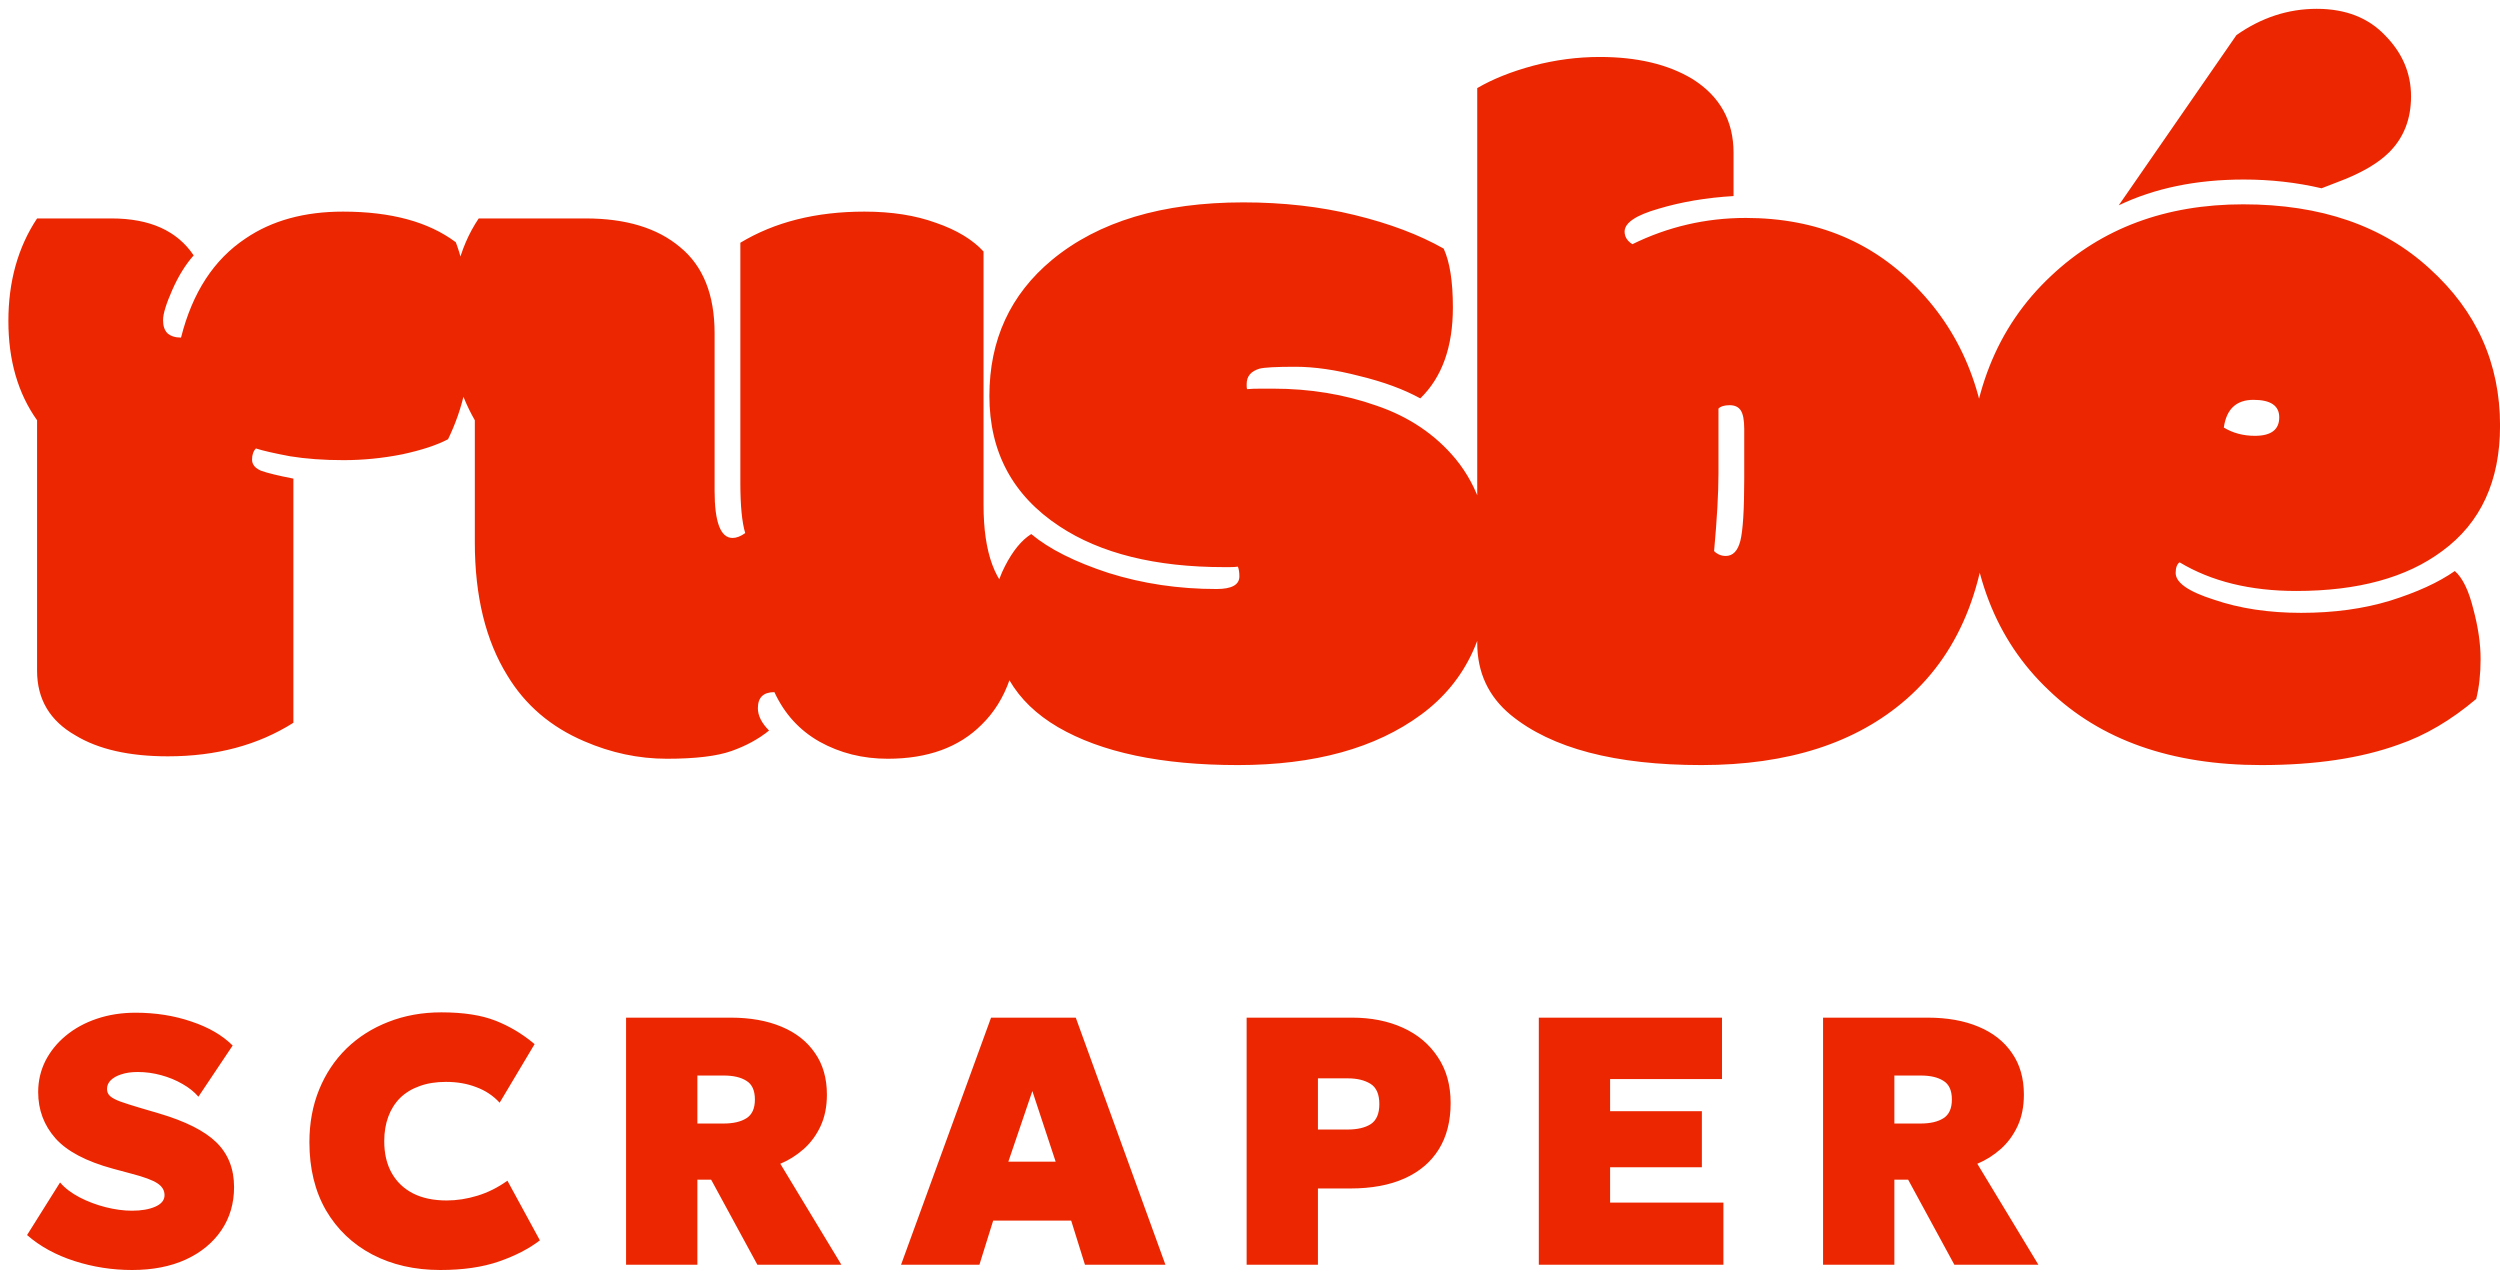
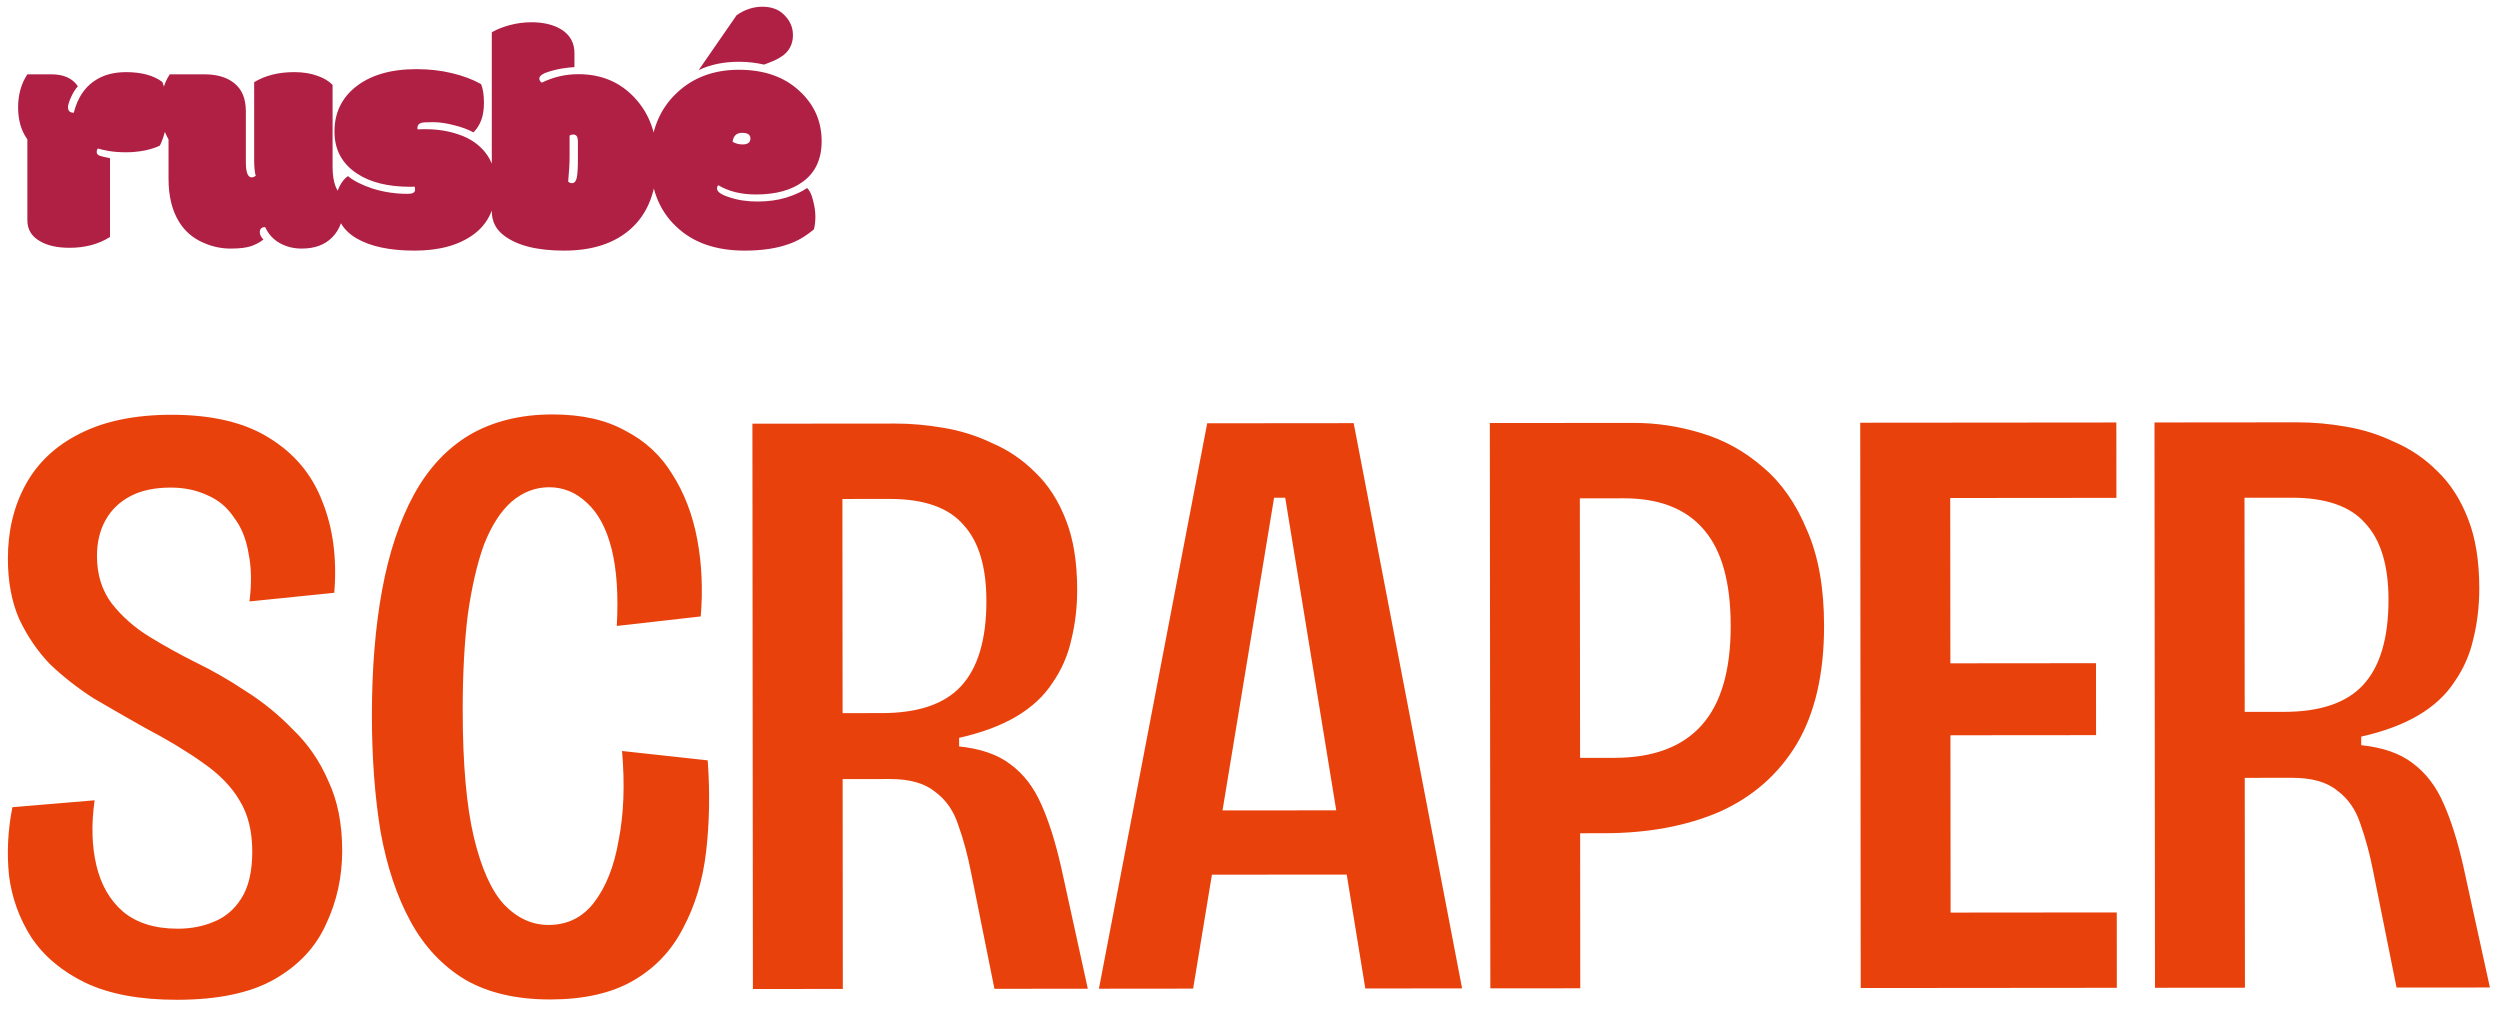
- <svg xmlns="http://www.w3.org/2000/svg" width="170" height="87" viewBox="0 0 170 87" fill="none">
-   <path d="M8.98 86.36C7.636 86.36 6.328 86.156 5.056 85.748C3.792 85.34 2.72 84.752 1.84 83.984L4.084 80.408C4.412 80.792 4.852 81.128 5.404 81.416C5.956 81.704 6.548 81.928 7.18 82.088C7.812 82.248 8.412 82.328 8.98 82.328C9.62 82.328 10.148 82.236 10.564 82.052C10.98 81.868 11.188 81.608 11.188 81.272C11.188 80.944 11.028 80.676 10.708 80.468C10.388 80.252 9.796 80.032 8.932 79.808L7.684 79.472C5.86 78.976 4.556 78.288 3.772 77.408C2.988 76.52 2.596 75.472 2.596 74.264C2.596 73.504 2.76 72.796 3.088 72.14C3.424 71.484 3.888 70.912 4.48 70.424C5.08 69.928 5.784 69.544 6.592 69.272C7.4 69 8.276 68.864 9.22 68.864C10.58 68.864 11.844 69.064 13.012 69.464C14.188 69.856 15.124 70.4 15.82 71.096L13.492 74.576C13.212 74.248 12.852 73.96 12.412 73.712C11.972 73.456 11.488 73.256 10.96 73.112C10.432 72.968 9.9 72.896 9.364 72.896C8.94 72.896 8.572 72.948 8.26 73.052C7.948 73.148 7.704 73.284 7.528 73.46C7.36 73.628 7.276 73.824 7.276 74.048C7.276 74.248 7.348 74.412 7.492 74.54C7.636 74.668 7.872 74.792 8.2 74.912C8.536 75.032 8.988 75.176 9.556 75.344L10.78 75.704C12.604 76.24 13.916 76.9 14.716 77.684C15.516 78.468 15.916 79.48 15.916 80.72C15.916 81.832 15.628 82.812 15.052 83.66C14.476 84.508 13.668 85.172 12.628 85.652C11.588 86.124 10.372 86.36 8.98 86.36ZM29.944 86.36C28.2 86.36 26.656 86.008 25.312 85.304C23.976 84.6 22.928 83.6 22.168 82.304C21.416 81 21.04 79.456 21.04 77.672C21.04 76.368 21.26 75.176 21.7 74.096C22.14 73.016 22.76 72.084 23.56 71.3C24.368 70.516 25.32 69.912 26.416 69.488C27.512 69.056 28.712 68.84 30.016 68.84C31.504 68.84 32.728 69.028 33.688 69.404C34.648 69.78 35.536 70.312 36.352 71L33.976 74.984C33.544 74.512 33.016 74.16 32.392 73.928C31.776 73.688 31.088 73.568 30.328 73.568C29.648 73.568 29.048 73.664 28.528 73.856C28.008 74.04 27.568 74.308 27.208 74.66C26.856 75.012 26.588 75.436 26.404 75.932C26.22 76.428 26.128 76.984 26.128 77.6C26.128 78.44 26.296 79.16 26.632 79.76C26.968 80.36 27.452 80.824 28.084 81.152C28.716 81.472 29.48 81.632 30.376 81.632C31.064 81.632 31.76 81.524 32.464 81.308C33.176 81.092 33.856 80.752 34.504 80.288L36.712 84.344C35.96 84.92 35.028 85.4 33.916 85.784C32.804 86.168 31.48 86.36 29.944 86.36ZM42.573 86V69.2H49.701C51.013 69.2 52.157 69.404 53.133 69.812C54.117 70.22 54.877 70.816 55.413 71.6C55.957 72.376 56.229 73.32 56.229 74.432C56.229 75.248 56.085 75.964 55.797 76.58C55.509 77.196 55.125 77.716 54.645 78.14C54.165 78.564 53.637 78.896 53.061 79.136L57.213 86H51.501L48.357 80.216H47.421V86H42.573ZM47.421 76.4H49.197C49.861 76.4 50.381 76.28 50.757 76.04C51.141 75.8 51.333 75.376 51.333 74.768C51.333 74.152 51.141 73.728 50.757 73.496C50.381 73.256 49.869 73.136 49.221 73.136H47.421V76.4ZM61.272 86L67.392 69.2H73.152L79.248 86H73.776L72.84 83H67.536L66.6 86H61.272ZM68.568 78.992H71.784L70.2 74.192L68.568 78.992ZM84.771 86V69.2H91.947C93.235 69.2 94.383 69.428 95.391 69.884C96.399 70.34 97.191 71.004 97.767 71.876C98.351 72.74 98.643 73.784 98.643 75.008C98.643 76.24 98.375 77.288 97.839 78.152C97.303 79.016 96.527 79.676 95.511 80.132C94.495 80.588 93.267 80.816 91.827 80.816H89.619V86H84.771ZM89.619 76.808H91.635C92.307 76.808 92.835 76.684 93.219 76.436C93.603 76.18 93.795 75.728 93.795 75.08C93.795 74.408 93.595 73.948 93.195 73.7C92.795 73.452 92.283 73.328 91.659 73.328H89.619V76.808ZM104.639 86V69.2H117.095V73.376H109.487V75.56H115.727V79.376H109.487V81.776H117.191V86H104.639ZM123.968 86V69.2H131.097C132.409 69.2 133.553 69.404 134.528 69.812C135.512 70.22 136.273 70.816 136.809 71.6C137.352 72.376 137.624 73.32 137.624 74.432C137.624 75.248 137.481 75.964 137.193 76.58C136.905 77.196 136.521 77.716 136.041 78.14C135.561 78.564 135.033 78.896 134.457 79.136L138.609 86H132.896L129.753 80.216H128.817V86H123.968ZM128.817 76.4H130.593C131.257 76.4 131.777 76.28 132.153 76.04C132.536 75.8 132.728 75.376 132.728 74.768C132.728 74.152 132.536 73.728 132.153 73.496C131.777 73.256 131.265 73.136 130.616 73.136H128.817V76.4Z" fill="#EC2600" />
-   <path d="M11.417 51.43C8.794 51.43 6.699 50.956 5.134 50.008C3.392 49.016 2.521 47.55 2.521 45.609V28.578C1.22 26.748 0.57 24.499 0.57 21.831C0.57 19.142 1.22 16.816 2.521 14.854H7.581C10.183 14.854 12.046 15.691 13.17 17.367C12.619 17.984 12.134 18.767 11.715 19.715C11.296 20.663 11.087 21.346 11.087 21.765C11.087 22.162 11.186 22.46 11.384 22.658C11.605 22.857 11.913 22.956 12.31 22.956C13.082 19.891 14.548 17.642 16.709 16.209C18.494 14.997 20.699 14.39 23.323 14.39C26.586 14.39 29.143 15.085 30.995 16.474C31.657 18.238 31.988 20.398 31.988 22.956C31.988 25.491 31.48 27.795 30.466 29.868C29.717 30.265 28.68 30.606 27.358 30.893C26.035 31.157 24.701 31.29 23.356 31.29C22.011 31.29 20.799 31.201 19.718 31.025C18.66 30.827 17.888 30.65 17.403 30.496C17.227 30.672 17.139 30.926 17.139 31.257C17.139 31.587 17.348 31.841 17.767 32.017C18.208 32.172 18.936 32.348 19.95 32.546V49.148C17.547 50.669 14.702 51.43 11.417 51.43ZM49.815 36.581C50.08 36.581 50.367 36.471 50.675 36.25C50.455 35.523 50.344 34.387 50.344 32.844V16.507C52.681 15.096 55.492 14.39 58.778 14.39C60.63 14.39 62.25 14.644 63.639 15.151C65.05 15.636 66.13 16.287 66.88 17.102V34.332C66.88 37.617 67.674 39.756 69.261 40.748C69.283 40.858 69.294 41.068 69.294 41.376V41.972C69.294 45.191 68.445 47.627 66.748 49.28C65.204 50.824 63.077 51.595 60.365 51.595C58.667 51.595 57.124 51.209 55.735 50.438C54.368 49.666 53.343 48.542 52.659 47.065C51.91 47.065 51.535 47.428 51.535 48.156C51.535 48.663 51.789 49.17 52.296 49.677C51.59 50.25 50.741 50.713 49.749 51.066C48.757 51.419 47.291 51.595 45.351 51.595C43.433 51.595 41.559 51.198 39.729 50.405C37.458 49.435 35.716 47.947 34.504 45.94C33.026 43.559 32.288 40.539 32.288 36.879V28.578C31.163 26.616 30.601 24.455 30.601 22.096C30.601 20.883 30.756 19.627 31.064 18.326C31.373 17.025 31.869 15.868 32.552 14.854H39.828C42.562 14.854 44.7 15.504 46.244 16.805C47.809 18.083 48.592 20.035 48.592 22.658V33.373C48.592 35.512 49 36.581 49.815 36.581ZM85.634 25.072C85.061 25.249 84.774 25.59 84.774 26.098V26.263C84.774 26.373 84.785 26.439 84.807 26.461C85.049 26.439 85.369 26.428 85.766 26.428H86.56C89.073 26.428 91.421 26.814 93.604 27.586C95.809 28.335 97.606 29.548 98.995 31.224C100.538 33.12 101.309 35.512 101.309 38.4C101.309 42.898 99.755 46.293 96.646 48.586C93.538 50.879 89.382 52.025 84.179 52.025C78.975 52.025 74.897 51.165 71.942 49.446C69.01 47.726 67.544 45.202 67.544 41.872C67.544 40.638 67.809 39.513 68.338 38.499C68.867 37.463 69.462 36.735 70.124 36.316C71.336 37.331 73.089 38.213 75.382 38.962C77.697 39.69 80.144 40.053 82.724 40.053C83.76 40.053 84.278 39.767 84.278 39.194C84.278 38.929 84.245 38.709 84.179 38.532C84.024 38.554 83.837 38.565 83.617 38.565H83.253C78.579 38.565 74.842 37.639 72.042 35.787C68.867 33.693 67.279 30.738 67.279 26.924C67.279 23.11 68.701 20.024 71.546 17.665C74.698 15.063 79.031 13.762 84.543 13.762C87.254 13.762 89.779 14.049 92.116 14.622C94.475 15.195 96.492 15.956 98.168 16.904C98.587 17.808 98.796 19.142 98.796 20.905C98.796 23.595 98.057 25.657 96.58 27.09C95.456 26.472 94.078 25.965 92.446 25.569C90.837 25.15 89.382 24.94 88.081 24.94C86.78 24.94 85.965 24.984 85.634 25.072ZM116.558 37.474C116.778 37.694 117.043 37.805 117.351 37.805C117.837 37.805 118.167 37.463 118.344 36.779C118.52 36.074 118.608 34.663 118.608 32.546V29.173C118.608 28.578 118.531 28.159 118.377 27.916C118.222 27.674 117.969 27.553 117.616 27.553C117.263 27.553 117.01 27.63 116.855 27.784V32.216C116.855 33.538 116.756 35.291 116.558 37.474ZM117.881 10.389V13.332C116.029 13.442 114.331 13.729 112.788 14.192C111.244 14.633 110.473 15.151 110.473 15.746C110.473 16.099 110.649 16.386 111.002 16.606C113.427 15.416 115.996 14.82 118.707 14.82C123.558 14.82 127.526 16.496 130.613 19.847C133.722 23.176 135.276 27.52 135.276 32.877C135.276 39.359 133.402 44.242 129.654 47.528C126.237 50.526 121.585 52.025 115.698 52.025C109.833 52.025 105.512 50.89 102.734 48.619C101.213 47.362 100.452 45.731 100.452 43.724V5.99C101.51 5.373 102.778 4.866 104.255 4.469C105.755 4.072 107.265 3.874 108.786 3.874C111.322 3.874 113.416 4.37 115.07 5.362C116.944 6.531 117.881 8.206 117.881 10.389ZM153.765 52.025C147.658 52.025 142.841 50.328 139.313 46.932C135.697 43.515 133.89 38.841 133.89 32.91C133.89 26.957 135.753 22.239 139.479 18.756C142.918 15.515 147.272 13.894 152.542 13.894C157.811 13.894 162.033 15.35 165.208 18.26C168.405 21.148 170.003 24.709 170.003 28.942C170.003 32.712 168.691 35.556 166.068 37.474C163.642 39.282 160.335 40.186 156.146 40.186C153.016 40.186 150.37 39.535 148.209 38.235C148.033 38.367 147.945 38.609 147.945 38.962C147.945 39.624 148.816 40.23 150.557 40.781C152.299 41.376 154.272 41.674 156.477 41.674C158.704 41.674 160.721 41.398 162.529 40.847C164.359 40.274 165.825 39.602 166.927 38.83C167.457 39.293 167.875 40.153 168.184 41.409C168.515 42.644 168.68 43.779 168.68 44.816C168.68 45.83 168.581 46.734 168.383 47.528C166.663 48.983 164.899 50.019 163.091 50.636C160.534 51.562 157.425 52.025 153.765 52.025ZM153.335 29.636C154.438 29.636 154.989 29.217 154.989 28.38C154.989 27.586 154.405 27.189 153.236 27.189C152.068 27.189 151.395 27.817 151.219 29.074C151.836 29.449 152.542 29.636 153.335 29.636ZM152.575 12.208C149.356 12.208 146.523 12.792 144.075 13.961L152.079 2.386C153.776 1.195 155.595 0.6 157.535 0.6C159.497 0.6 161.052 1.206 162.198 2.419C163.367 3.609 163.951 4.987 163.951 6.553C163.951 8.096 163.455 9.364 162.463 10.356C161.691 11.127 160.501 11.811 158.891 12.406L157.866 12.803C156.168 12.406 154.405 12.208 152.575 12.208Z" fill="#EC2600" />
+ <svg xmlns="http://www.w3.org/2000/svg" width="188" height="76" viewBox="0 0 188 76" fill="none">
+   <path d="M13.312 75.184C10.521 75.187 8.223 74.759 6.418 73.902C4.657 73.045 3.303 71.908 2.357 70.492C1.454 69.076 0.895 67.53 0.679 65.856C0.505 64.138 0.59 62.42 0.932 60.702L7.115 60.182C6.859 61.985 6.903 63.617 7.248 65.077C7.593 66.537 8.259 67.695 9.248 68.553C10.279 69.411 11.654 69.84 13.371 69.838C14.359 69.837 15.261 69.665 16.076 69.32C16.935 68.976 17.621 68.396 18.136 67.579C18.693 66.72 18.971 65.539 18.97 64.036C18.969 62.49 18.646 61.202 18.001 60.172C17.398 59.142 16.474 58.198 15.228 57.34C14.025 56.483 12.565 55.604 10.846 54.703C9.557 53.974 8.29 53.245 7.044 52.517C5.841 51.745 4.745 50.887 3.756 49.943C2.811 48.956 2.037 47.819 1.435 46.531C0.875 45.243 0.595 43.741 0.593 42.023C0.591 39.919 1.041 38.05 1.941 36.418C2.841 34.785 4.193 33.517 5.996 32.614C7.841 31.668 10.138 31.193 12.887 31.191C15.935 31.188 18.384 31.766 20.231 32.924C22.122 34.081 23.454 35.669 24.229 37.687C25.047 39.704 25.349 42.001 25.137 44.578L18.761 45.228C18.931 43.853 18.909 42.651 18.693 41.621C18.52 40.547 18.154 39.646 17.596 38.916C17.079 38.144 16.413 37.586 15.597 37.243C14.781 36.858 13.858 36.665 12.827 36.666C11.625 36.667 10.616 36.883 9.8 37.313C8.985 37.743 8.363 38.345 7.934 39.118C7.505 39.891 7.291 40.793 7.292 41.824C7.293 43.198 7.659 44.379 8.39 45.366C9.164 46.353 10.109 47.189 11.226 47.875C12.344 48.561 13.504 49.204 14.707 49.805C15.952 50.405 17.22 51.133 18.509 51.991C19.798 52.806 20.979 53.771 22.054 54.887C23.171 55.959 24.053 57.247 24.698 58.749C25.387 60.209 25.732 61.947 25.733 63.966C25.735 65.941 25.329 67.788 24.515 69.506C23.743 71.225 22.456 72.6 20.653 73.632C18.851 74.664 16.404 75.182 13.312 75.184ZM41.384 75.16C38.85 75.162 36.724 74.67 35.006 73.684C33.287 72.655 31.912 71.196 30.88 69.307C29.847 67.419 29.094 65.165 28.619 62.546C28.188 59.927 27.97 57.029 27.967 53.851C27.964 50.33 28.219 47.173 28.732 44.382C29.245 41.59 30.037 39.206 31.109 37.23C32.181 35.253 33.575 33.749 35.292 32.717C37.052 31.685 39.134 31.168 41.539 31.166C43.729 31.164 45.554 31.57 47.015 32.385C48.518 33.156 49.7 34.25 50.56 35.667C51.463 37.083 52.087 38.714 52.433 40.56C52.778 42.407 52.865 44.339 52.695 46.357L46.383 47.071C46.51 44.752 46.38 42.82 45.992 41.275C45.604 39.729 44.98 38.57 44.121 37.798C43.304 37.026 42.359 36.64 41.286 36.641C40.255 36.642 39.311 37.008 38.453 37.739C37.637 38.469 36.951 39.543 36.394 40.961C35.88 42.379 35.474 44.139 35.175 46.244C34.919 48.348 34.792 50.753 34.795 53.458C34.798 57.452 35.08 60.63 35.641 62.991C36.201 65.309 36.954 66.983 37.899 68.013C38.888 69.043 40.005 69.557 41.25 69.556C42.667 69.555 43.805 68.996 44.663 67.878C45.563 66.718 46.185 65.15 46.526 63.175C46.911 61.199 46.995 58.966 46.778 56.475L53.22 57.178C53.394 59.583 53.353 61.88 53.097 64.07C52.842 66.218 52.264 68.129 51.363 69.805C50.506 71.48 49.262 72.791 47.631 73.737C46 74.683 43.917 75.157 41.384 75.16ZM56.618 74.373L56.581 31.861L67.338 31.852C68.497 31.851 69.699 31.957 70.945 32.171C72.233 32.384 73.457 32.77 74.617 33.327C75.82 33.841 76.894 34.57 77.84 35.514C78.828 36.458 79.602 37.66 80.162 39.119C80.721 40.536 81.002 42.275 81.004 44.336C81.005 45.667 80.856 46.934 80.556 48.136C80.3 49.296 79.828 50.37 79.142 51.358C78.499 52.346 77.598 53.185 76.439 53.873C75.28 54.561 73.842 55.099 72.125 55.487L72.125 56.131C73.757 56.301 75.046 56.751 75.991 57.48C76.98 58.209 77.753 59.218 78.313 60.506C78.872 61.751 79.367 63.317 79.798 65.207L81.803 74.351L74.782 74.358L73.035 65.663C72.777 64.332 72.454 63.13 72.066 62.057C71.722 60.984 71.141 60.147 70.325 59.547C69.551 58.903 68.413 58.582 66.91 58.583L63.367 58.586L63.381 74.368L56.618 74.373ZM63.363 53.627L66.326 53.624C69.031 53.622 71.006 52.954 72.25 51.622C73.537 50.247 74.18 48.099 74.177 45.179C74.175 42.603 73.593 40.692 72.433 39.448C71.315 38.161 69.468 37.518 66.892 37.52L63.349 37.523L63.363 53.627ZM82.639 74.351L90.782 31.831L101.797 31.821L109.95 74.327L102.671 74.333L96.649 37.43L95.811 37.431L89.724 74.344L82.639 74.351ZM88.686 65.778L88.682 60.947L104.27 60.934L104.274 65.765L88.686 65.778ZM116.378 62.662L116.374 56.994L121.398 56.99C124.318 56.987 126.507 56.169 127.966 54.536C129.424 52.903 130.152 50.412 130.149 47.062C130.146 43.799 129.479 41.395 128.146 39.85C126.813 38.262 124.794 37.469 122.089 37.472L116.356 37.477L116.351 31.809L122.857 31.803C124.575 31.801 126.271 32.058 127.946 32.571C129.664 33.085 131.211 33.943 132.586 35.144C133.961 36.302 135.058 37.868 135.875 39.843C136.736 41.775 137.168 44.179 137.17 47.056C137.173 50.663 136.489 53.627 135.117 55.947C133.745 58.224 131.814 59.922 129.324 61.041C126.834 62.116 123.936 62.656 120.63 62.658L116.378 62.662ZM112.073 74.325L112.036 31.812L118.799 31.806L118.836 74.319L112.073 74.325ZM139.926 74.3L139.889 31.788L146.652 31.782L146.69 74.294L139.926 74.3ZM143.534 74.297L143.529 68.629L159.181 68.615L159.186 74.283L143.534 74.297ZM143.517 55.295L143.512 49.885L157.619 49.872L157.623 55.283L143.517 55.295ZM143.501 37.453L143.496 31.785L159.149 31.771L159.154 37.439L143.501 37.453ZM162.056 74.281L162.018 31.769L172.775 31.759C173.935 31.758 175.137 31.864 176.383 32.078C177.671 32.292 178.895 32.677 180.055 33.234C181.258 33.748 182.332 34.477 183.278 35.421C184.266 36.365 185.04 37.567 185.6 39.026C186.159 40.443 186.44 42.182 186.442 44.243C186.443 45.574 186.294 46.841 185.994 48.044C185.738 49.204 185.266 50.278 184.58 51.266C183.937 52.254 183.036 53.092 181.877 53.78C180.718 54.468 179.28 55.006 177.563 55.394L177.563 56.038C179.195 56.209 180.484 56.659 181.429 57.388C182.417 58.117 183.191 59.125 183.751 60.413C184.31 61.658 184.805 63.225 185.236 65.114L187.241 74.259L180.22 74.265L178.473 65.571C178.214 64.24 177.891 63.038 177.504 61.965C177.159 60.891 176.579 60.054 175.763 59.454C174.989 58.81 173.851 58.489 172.348 58.491L168.805 58.494L168.819 74.275L162.056 74.281ZM168.801 53.534L171.764 53.532C174.469 53.529 176.444 52.862 177.688 51.529C178.975 50.154 179.617 48.007 179.615 45.087C179.612 42.51 179.031 40.6 177.871 39.355C176.753 38.068 174.906 37.426 172.329 37.428L168.787 37.431L168.801 53.534Z" fill="#E9410C" />
+   <path d="M5.23 18.634C4.295 18.634 3.548 18.465 2.989 18.127C2.368 17.773 2.058 17.25 2.058 16.558L2.058 10.484C1.594 9.832 1.362 9.029 1.362 8.078C1.362 7.119 1.594 6.289 2.058 5.589H3.862C4.79 5.589 5.454 5.888 5.855 6.486C5.659 6.706 5.486 6.985 5.336 7.323C5.187 7.661 5.112 7.905 5.112 8.054C5.112 8.196 5.148 8.302 5.219 8.373C5.297 8.444 5.407 8.479 5.549 8.479C5.824 7.386 6.347 6.584 7.117 6.073C7.754 5.641 8.541 5.424 9.476 5.424C10.64 5.424 11.552 5.672 12.213 6.167C12.448 6.796 12.566 7.567 12.566 8.479C12.566 9.383 12.386 10.205 12.024 10.944C11.757 11.086 11.387 11.207 10.915 11.31C10.443 11.404 9.968 11.451 9.488 11.451C9.008 11.451 8.576 11.42 8.191 11.357C7.813 11.286 7.538 11.223 7.365 11.168C7.302 11.231 7.271 11.322 7.271 11.44C7.271 11.557 7.345 11.648 7.495 11.711C7.652 11.766 7.912 11.829 8.273 11.899V17.82C7.416 18.363 6.402 18.634 5.23 18.634ZM18.924 13.338C19.019 13.338 19.121 13.299 19.231 13.22C19.152 12.961 19.113 12.556 19.113 12.006V6.179C19.947 5.676 20.949 5.424 22.121 5.424C22.781 5.424 23.359 5.515 23.855 5.696C24.358 5.869 24.743 6.101 25.01 6.391V12.536C25.01 13.708 25.293 14.471 25.86 14.824C25.867 14.864 25.871 14.938 25.871 15.049V15.261C25.871 16.409 25.569 17.278 24.963 17.867C24.413 18.418 23.654 18.693 22.687 18.693C22.081 18.693 21.531 18.555 21.036 18.28C20.548 18.005 20.183 17.604 19.939 17.077C19.671 17.077 19.538 17.207 19.538 17.466C19.538 17.647 19.628 17.828 19.809 18.009C19.557 18.213 19.255 18.378 18.901 18.504C18.547 18.63 18.024 18.693 17.332 18.693C16.648 18.693 15.98 18.551 15.327 18.268C14.517 17.922 13.896 17.392 13.464 16.676C12.937 15.827 12.674 14.75 12.674 13.444L12.674 10.484C12.273 9.784 12.072 9.014 12.072 8.172C12.072 7.74 12.127 7.292 12.237 6.828C12.347 6.364 12.524 5.951 12.768 5.589H15.363C16.338 5.589 17.1 5.821 17.651 6.285C18.209 6.741 18.488 7.437 18.488 8.373V12.194C18.488 12.957 18.634 13.338 18.924 13.338ZM31.699 9.234C31.494 9.297 31.392 9.419 31.392 9.6V9.659C31.392 9.698 31.396 9.721 31.404 9.729C31.49 9.721 31.604 9.717 31.746 9.717H32.029C32.925 9.717 33.763 9.855 34.541 10.13C35.327 10.398 35.968 10.83 36.464 11.428C37.014 12.104 37.289 12.957 37.289 13.987C37.289 15.591 36.735 16.802 35.626 17.62C34.517 18.437 33.035 18.846 31.18 18.846C29.324 18.846 27.869 18.54 26.816 17.926C25.77 17.313 25.247 16.413 25.247 15.225C25.247 14.785 25.341 14.384 25.53 14.022C25.719 13.653 25.931 13.393 26.167 13.244C26.6 13.606 27.225 13.92 28.042 14.188C28.868 14.447 29.741 14.577 30.661 14.577C31.03 14.577 31.215 14.475 31.215 14.27C31.215 14.176 31.203 14.097 31.18 14.034C31.125 14.042 31.058 14.046 30.979 14.046H30.849C29.183 14.046 27.85 13.716 26.851 13.055C25.719 12.308 25.153 11.255 25.153 9.894C25.153 8.534 25.66 7.433 26.674 6.592C27.799 5.664 29.344 5.2 31.309 5.2C32.276 5.2 33.177 5.302 34.01 5.507C34.852 5.711 35.571 5.983 36.169 6.321C36.318 6.643 36.393 7.119 36.393 7.748C36.393 8.707 36.129 9.442 35.602 9.953C35.202 9.733 34.71 9.552 34.128 9.411C33.554 9.261 33.035 9.187 32.571 9.187C32.108 9.187 31.817 9.202 31.699 9.234ZM42.727 13.657C42.806 13.735 42.9 13.775 43.01 13.775C43.183 13.775 43.301 13.653 43.364 13.409C43.427 13.158 43.459 12.654 43.459 11.899V10.696C43.459 10.484 43.431 10.335 43.376 10.248C43.321 10.162 43.23 10.118 43.105 10.118C42.979 10.118 42.888 10.146 42.833 10.201V11.781C42.833 12.253 42.798 12.878 42.727 13.657ZM43.199 3.997V5.047C42.538 5.086 41.933 5.188 41.383 5.354C40.832 5.511 40.557 5.696 40.557 5.908C40.557 6.034 40.62 6.136 40.746 6.215C41.611 5.79 42.527 5.578 43.494 5.578C45.224 5.578 46.639 6.175 47.74 7.37C48.849 8.558 49.403 10.107 49.403 12.017C49.403 14.329 48.734 16.071 47.398 17.242C46.179 18.312 44.52 18.846 42.421 18.846C40.329 18.846 38.788 18.441 37.797 17.631C37.255 17.183 36.983 16.601 36.983 15.886V2.429C37.361 2.208 37.813 2.028 38.34 1.886C38.874 1.745 39.413 1.674 39.956 1.674C40.86 1.674 41.607 1.851 42.197 2.205C42.865 2.621 43.199 3.219 43.199 3.997ZM55.997 18.846C53.819 18.846 52.101 18.241 50.843 17.03C49.553 15.811 48.908 14.144 48.908 12.029C48.908 9.906 49.573 8.224 50.902 6.981C52.128 5.825 53.681 5.247 55.56 5.247C57.44 5.247 58.945 5.766 60.078 6.804C61.218 7.834 61.788 9.104 61.788 10.614C61.788 11.958 61.32 12.973 60.384 13.657C59.519 14.302 58.34 14.624 56.846 14.624C55.729 14.624 54.786 14.392 54.015 13.928C53.952 13.975 53.921 14.062 53.921 14.188C53.921 14.423 54.232 14.64 54.853 14.836C55.474 15.049 56.178 15.155 56.964 15.155C57.758 15.155 58.477 15.056 59.122 14.86C59.775 14.655 60.298 14.416 60.691 14.14C60.88 14.306 61.029 14.612 61.139 15.06C61.257 15.501 61.316 15.906 61.316 16.275C61.316 16.637 61.281 16.959 61.21 17.242C60.596 17.761 59.968 18.131 59.323 18.351C58.411 18.681 57.302 18.846 55.997 18.846ZM55.843 10.861C56.237 10.861 56.433 10.712 56.433 10.413C56.433 10.13 56.225 9.989 55.808 9.989C55.391 9.989 55.151 10.213 55.089 10.661C55.309 10.795 55.56 10.861 55.843 10.861ZM55.572 4.646C54.424 4.646 53.414 4.854 52.541 5.271L55.395 1.143C56.001 0.718 56.649 0.506 57.341 0.506C58.041 0.506 58.595 0.722 59.004 1.155C59.421 1.579 59.629 2.071 59.629 2.629C59.629 3.18 59.453 3.632 59.099 3.985C58.824 4.261 58.399 4.504 57.825 4.717L57.459 4.858C56.854 4.717 56.225 4.646 55.572 4.646Z" fill="#B01F44" />
</svg>
